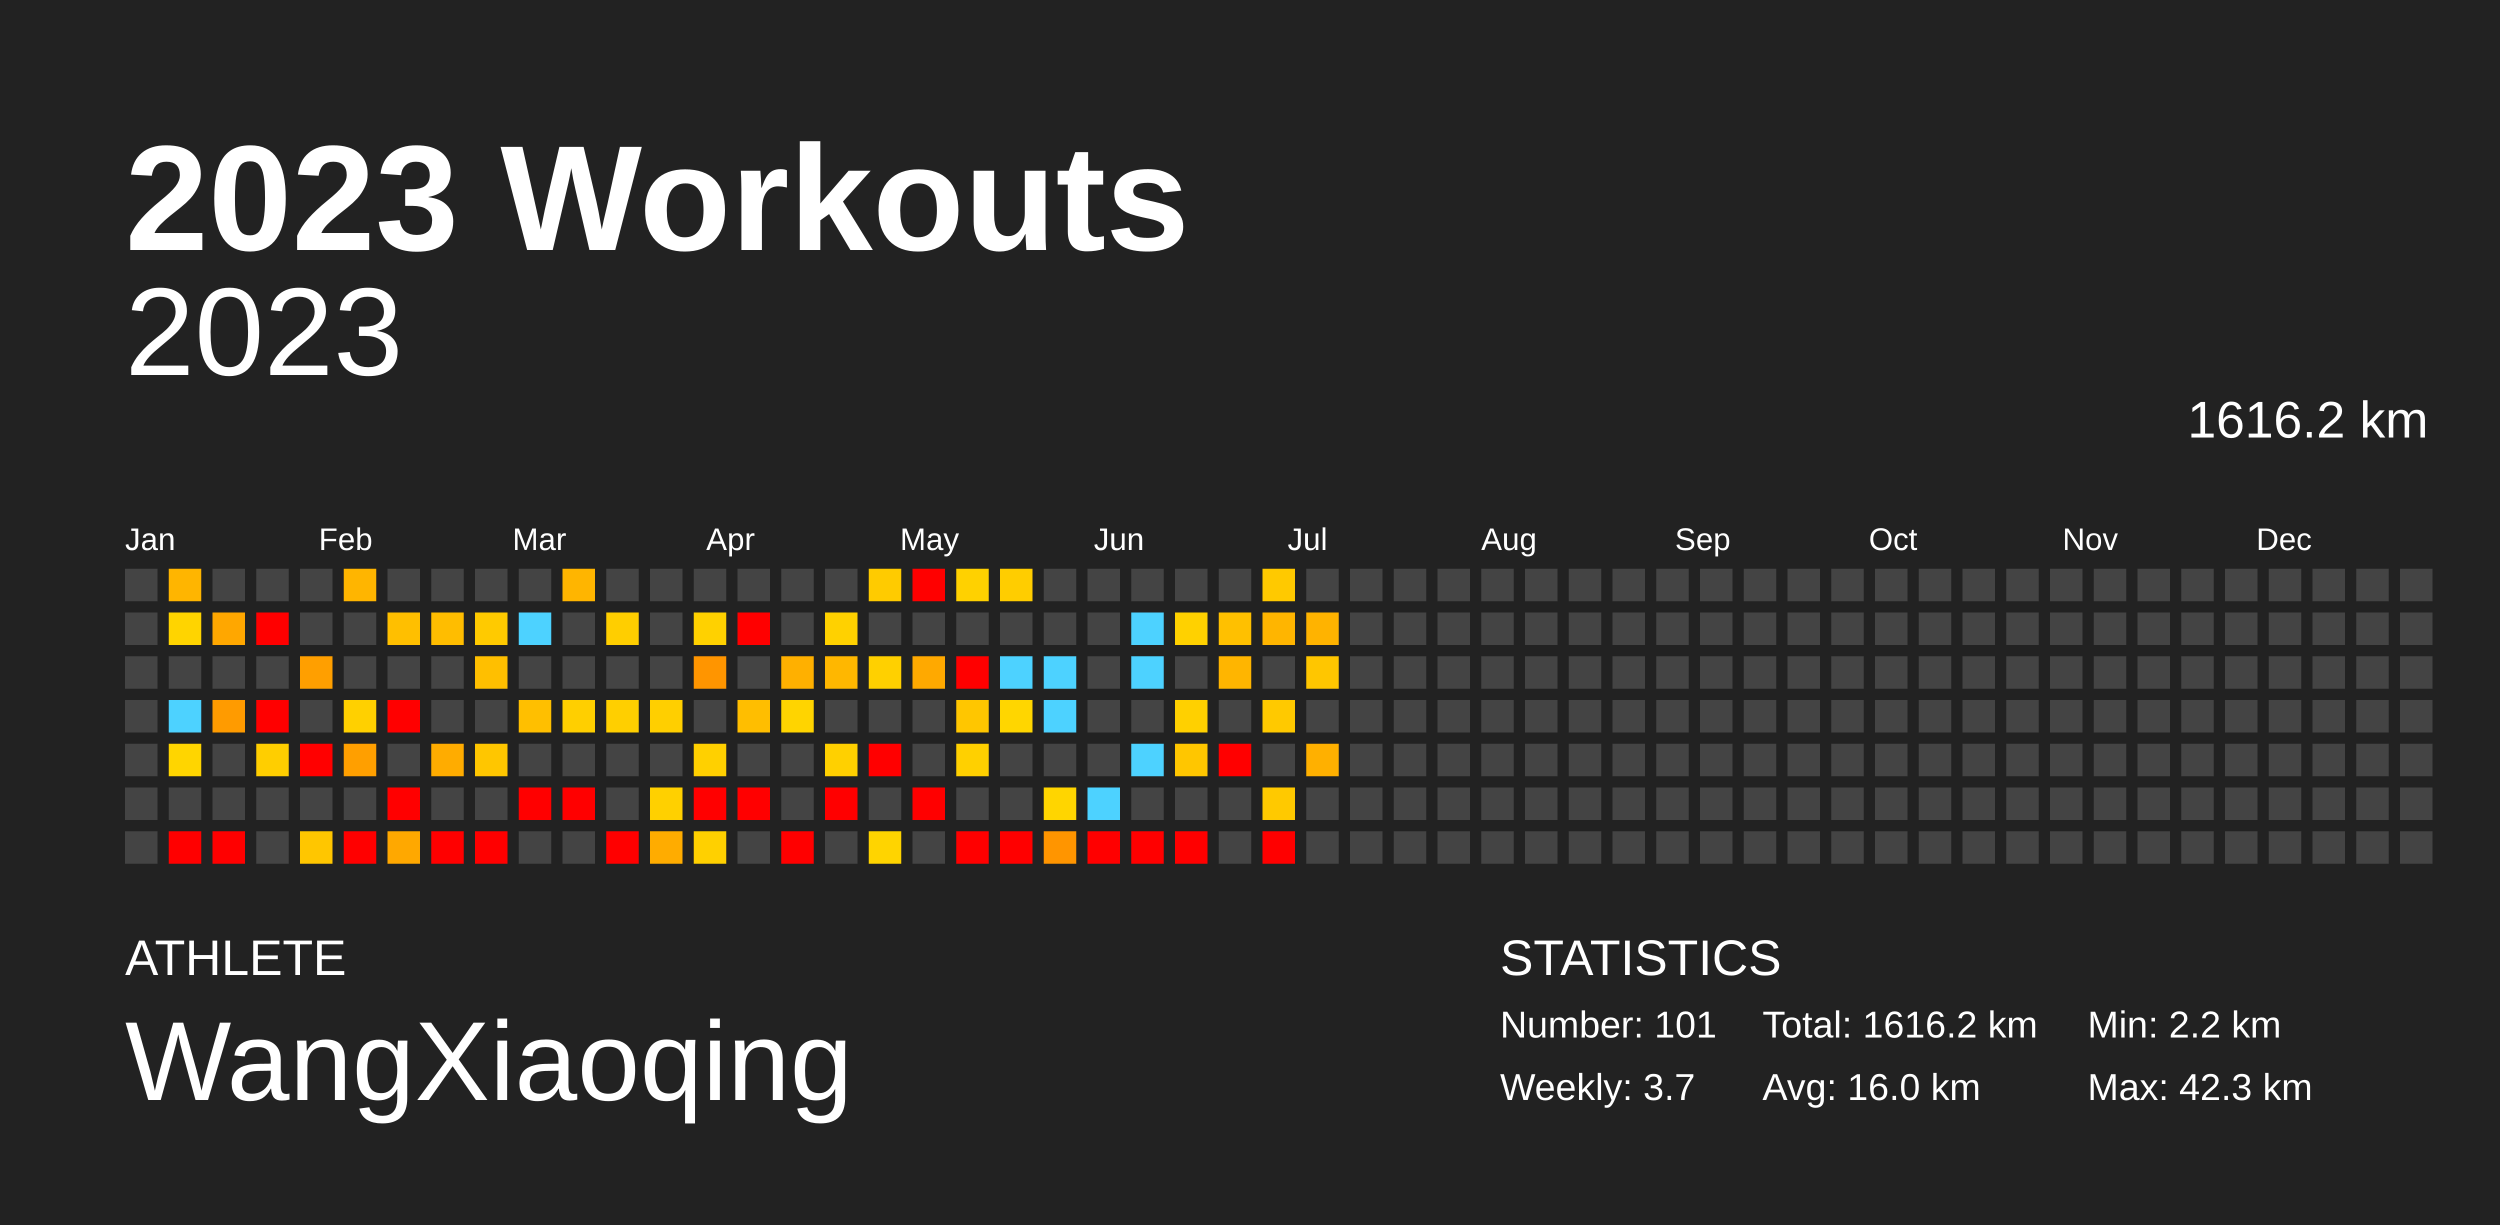
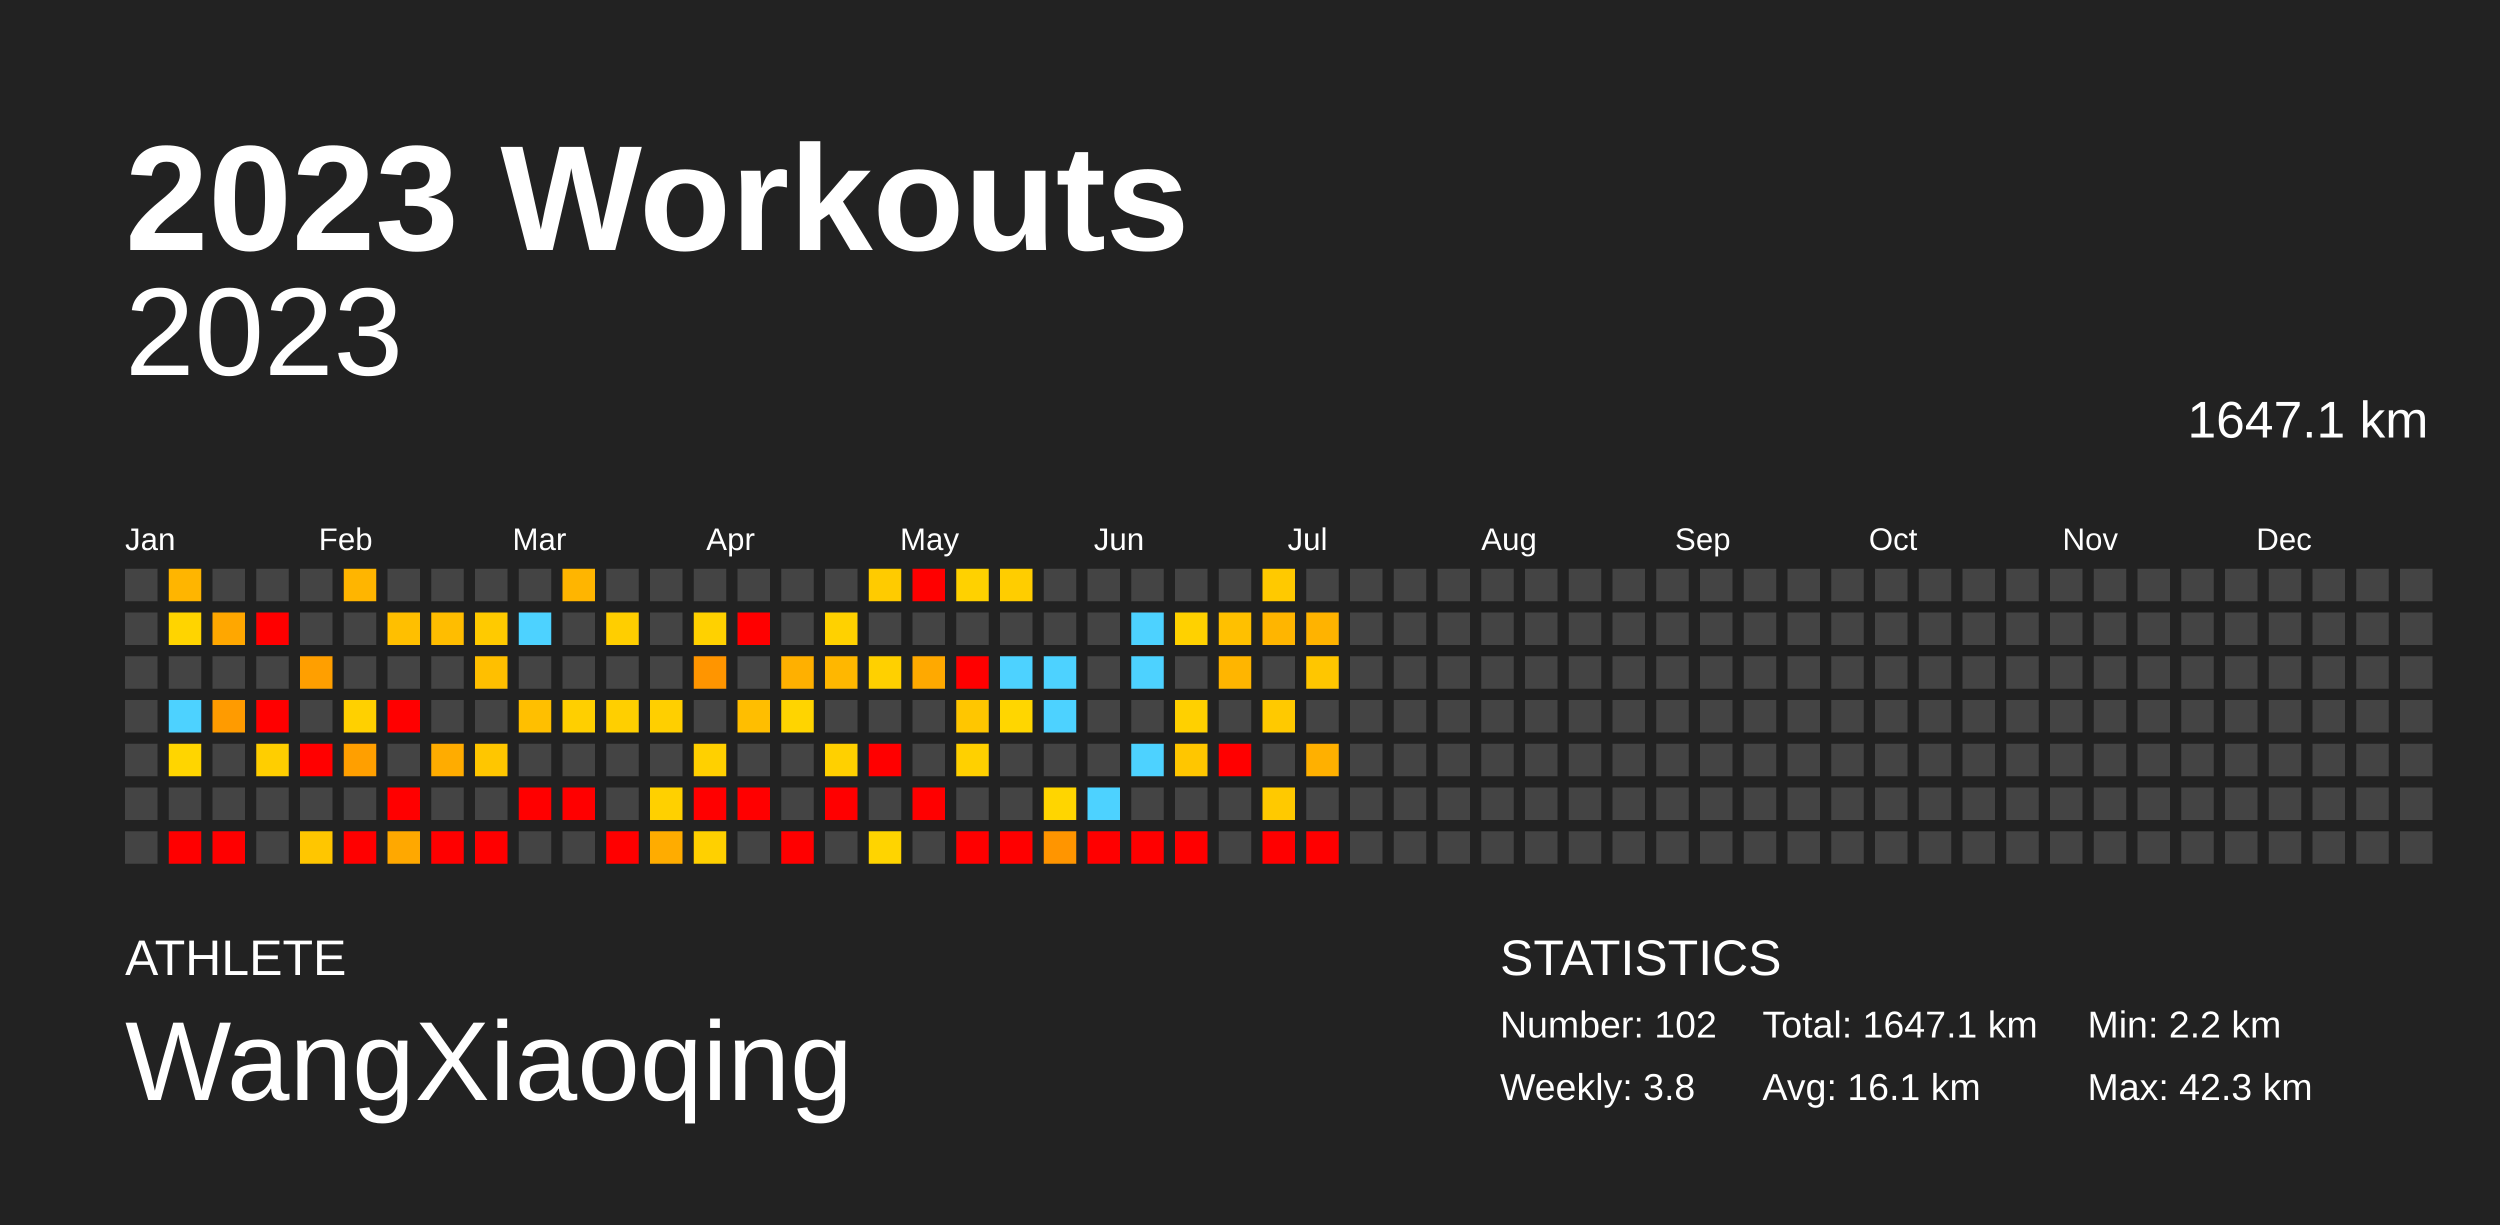
<svg xmlns="http://www.w3.org/2000/svg" baseProfile="full" height="98mm" version="1.1" viewBox="0,0,200,98" width="200mm">
  <defs />
  <rect fill="#222222" height="98" width="200" x="0" y="0" />
  <text fill="#FFFFFF" style="font-size:12px; font-family:Arial; font-weight:bold;" x="10" y="20">2023 Workouts</text>
  <text fill="#FFFFFF" style="font-size:4px; font-family:Arial" x="10" y="78">ATHLETE</text>
  <text fill="#FFFFFF" style="font-size:9px; font-family:Arial" x="10" y="88">WangXiaoqing</text>
  <text fill="#FFFFFF" style="font-size:4px; font-family:Arial" x="120" y="78">STATISTICS</text>
-   <text fill="#FFFFFF" style="font-size:3px; font-family:Arial" x="120" y="83">Number: 101</text>
-   <text fill="#FFFFFF" style="font-size:3px; font-family:Arial" x="120" y="88">Weekly: 3.7</text>
-   <text fill="#FFFFFF" style="font-size:3px; font-family:Arial" x="141" y="83">Total: 1616.2 km</text>
-   <text fill="#FFFFFF" style="font-size:3px; font-family:Arial" x="141" y="88">Avg: 16.0 km</text>
+   <text fill="#FFFFFF" style="font-size:3px; font-family:Arial" x="120" y="83">Number: 102</text>
+   <text fill="#FFFFFF" style="font-size:3px; font-family:Arial" x="120" y="88">Weekly: 3.8</text>
+   <text fill="#FFFFFF" style="font-size:3px; font-family:Arial" x="141" y="83">Total: 1647.1 km</text>
+   <text fill="#FFFFFF" style="font-size:3px; font-family:Arial" x="141" y="88">Avg: 16.1 km</text>
  <text fill="#FFFFFF" style="font-size:3px; font-family:Arial" x="167" y="83">Min: 2.2 km</text>
  <text fill="#FFFFFF" style="font-size:3px; font-family:Arial" x="167" y="88">Max: 42.3 km</text>
  <text alignment-baseline="hanging" fill="#FFFFFF" style="font-size:10.0px; font-family:Arial;" x="10" y="30">2023</text>
-   <text alignment-baseline="hanging" fill="#FFFFFF" style="font-size:4.125px; font-family:Arial;" x="175" y="35">1616.2 km</text>
+   <text alignment-baseline="hanging" fill="#FFFFFF" style="font-size:4.125px; font-family:Arial;" x="175" y="35">1647.1 km</text>
  <text fill="#FFFFFF" style="font-size:2.5px; font-family:Arial" x="10.0" y="44">Jan</text>
  <text fill="#FFFFFF" style="font-size:2.5px; font-family:Arial" x="25.5" y="44">Feb</text>
  <text fill="#FFFFFF" style="font-size:2.5px; font-family:Arial" x="41.0" y="44">Mar</text>
  <text fill="#FFFFFF" style="font-size:2.5px; font-family:Arial" x="56.5" y="44">Apr</text>
  <text fill="#FFFFFF" style="font-size:2.5px; font-family:Arial" x="72.0" y="44">May</text>
  <text fill="#FFFFFF" style="font-size:2.5px; font-family:Arial" x="87.5" y="44">Jun</text>
  <text fill="#FFFFFF" style="font-size:2.5px; font-family:Arial" x="103.0" y="44">Jul</text>
  <text fill="#FFFFFF" style="font-size:2.5px; font-family:Arial" x="118.5" y="44">Aug</text>
  <text fill="#FFFFFF" style="font-size:2.5px; font-family:Arial" x="134.0" y="44">Sep</text>
  <text fill="#FFFFFF" style="font-size:2.5px; font-family:Arial" x="149.5" y="44">Oct</text>
  <text fill="#FFFFFF" style="font-size:2.5px; font-family:Arial" x="165.0" y="44">Nov</text>
  <text fill="#FFFFFF" style="font-size:2.5px; font-family:Arial" x="180.5" y="44">Dec</text>
  <rect fill="#444444" height="2.6" width="2.6" x="10.0" y="45.5" />
  <rect fill="#444444" height="2.6" width="2.6" x="10.0" y="49.0" />
  <rect fill="#444444" height="2.6" width="2.6" x="10.0" y="52.5" />
  <rect fill="#444444" height="2.6" width="2.6" x="10.0" y="56.0" />
  <rect fill="#444444" height="2.6" width="2.6" x="10.0" y="59.5" />
  <rect fill="#444444" height="2.6" width="2.6" x="10.0" y="63.0" />
  <rect fill="#444444" height="2.6" width="2.6" x="10.0" y="66.5" />
  <rect fill="#ffb500" height="2.6" width="2.6" x="13.5" y="45.5" />
  <rect fill="#ffd400" height="2.6" width="2.6" x="13.5" y="49.0" />
  <rect fill="#444444" height="2.6" width="2.6" x="13.5" y="52.5" />
  <rect fill="#4dd2ff" height="2.6" width="2.6" x="13.5" y="56.0" />
  <rect fill="#ffd500" height="2.6" width="2.6" x="13.5" y="59.5" />
  <rect fill="#444444" height="2.6" width="2.6" x="13.5" y="63.0" />
  <rect fill="red" height="2.6" width="2.6" x="13.5" y="66.5" />
  <rect fill="#444444" height="2.6" width="2.6" x="17.0" y="45.5" />
  <rect fill="#ffa700" height="2.6" width="2.6" x="17.0" y="49.0" />
  <rect fill="#444444" height="2.6" width="2.6" x="17.0" y="52.5" />
  <rect fill="#ff9b00" height="2.6" width="2.6" x="17.0" y="56.0" />
  <rect fill="#444444" height="2.6" width="2.6" x="17.0" y="59.5" />
  <rect fill="#444444" height="2.6" width="2.6" x="17.0" y="63.0" />
  <rect fill="red" height="2.6" width="2.6" x="17.0" y="66.5" />
  <rect fill="#444444" height="2.6" width="2.6" x="20.5" y="45.5" />
  <rect fill="red" height="2.6" width="2.6" x="20.5" y="49.0" />
  <rect fill="#444444" height="2.6" width="2.6" x="20.5" y="52.5" />
  <rect fill="red" height="2.6" width="2.6" x="20.5" y="56.0" />
  <rect fill="#ffce00" height="2.6" width="2.6" x="20.5" y="59.5" />
  <rect fill="#444444" height="2.6" width="2.6" x="20.5" y="63.0" />
  <rect fill="#444444" height="2.6" width="2.6" x="20.5" y="66.5" />
  <rect fill="#444444" height="2.6" width="2.6" x="24.0" y="45.5" />
  <rect fill="#444444" height="2.6" width="2.6" x="24.0" y="49.0" />
  <rect fill="#ff9f00" height="2.6" width="2.6" x="24.0" y="52.5" />
  <rect fill="#444444" height="2.6" width="2.6" x="24.0" y="56.0" />
  <rect fill="red" height="2.6" width="2.6" x="24.0" y="59.5" />
  <rect fill="#444444" height="2.6" width="2.6" x="24.0" y="63.0" />
  <rect fill="#ffc600" height="2.6" width="2.6" x="24.0" y="66.5" />
  <rect fill="#ffb500" height="2.6" width="2.6" x="27.5" y="45.5" />
  <rect fill="#444444" height="2.6" width="2.6" x="27.5" y="49.0" />
  <rect fill="#444444" height="2.6" width="2.6" x="27.5" y="52.5" />
  <rect fill="#ffd000" height="2.6" width="2.6" x="27.5" y="56.0" />
  <rect fill="#ff9f00" height="2.6" width="2.6" x="27.5" y="59.5" />
  <rect fill="#444444" height="2.6" width="2.6" x="27.5" y="63.0" />
  <rect fill="red" height="2.6" width="2.6" x="27.5" y="66.5" />
  <rect fill="#444444" height="2.6" width="2.6" x="31.0" y="45.5" />
  <rect fill="#ffbf00" height="2.6" width="2.6" x="31.0" y="49.0" />
  <rect fill="#444444" height="2.6" width="2.6" x="31.0" y="52.5" />
  <rect fill="red" height="2.6" width="2.6" x="31.0" y="56.0" />
  <rect fill="#444444" height="2.6" width="2.6" x="31.0" y="59.5" />
  <rect fill="red" height="2.6" width="2.6" x="31.0" y="63.0" />
  <rect fill="#ffa800" height="2.6" width="2.6" x="31.0" y="66.5" />
  <rect fill="#444444" height="2.6" width="2.6" x="34.5" y="45.5" />
  <rect fill="#ffbd00" height="2.6" width="2.6" x="34.5" y="49.0" />
  <rect fill="#444444" height="2.6" width="2.6" x="34.5" y="52.5" />
  <rect fill="#444444" height="2.6" width="2.6" x="34.5" y="56.0" />
  <rect fill="#ffac00" height="2.6" width="2.6" x="34.5" y="59.5" />
  <rect fill="#444444" height="2.6" width="2.6" x="34.5" y="63.0" />
  <rect fill="red" height="2.6" width="2.6" x="34.5" y="66.5" />
  <rect fill="#444444" height="2.6" width="2.6" x="38.0" y="45.5" />
  <rect fill="#ffca00" height="2.6" width="2.6" x="38.0" y="49.0" />
  <rect fill="#ffbf00" height="2.6" width="2.6" x="38.0" y="52.5" />
  <rect fill="#444444" height="2.6" width="2.6" x="38.0" y="56.0" />
  <rect fill="#ffc600" height="2.6" width="2.6" x="38.0" y="59.5" />
  <rect fill="#444444" height="2.6" width="2.6" x="38.0" y="63.0" />
  <rect fill="red" height="2.6" width="2.6" x="38.0" y="66.5" />
  <rect fill="#444444" height="2.6" width="2.6" x="41.5" y="45.5" />
  <rect fill="#4dd2ff" height="2.6" width="2.6" x="41.5" y="49.0" />
  <rect fill="#444444" height="2.6" width="2.6" x="41.5" y="52.5" />
  <rect fill="#ffbf00" height="2.6" width="2.6" x="41.5" y="56.0" />
  <rect fill="#444444" height="2.6" width="2.6" x="41.5" y="59.5" />
  <rect fill="red" height="2.6" width="2.6" x="41.5" y="63.0" />
  <rect fill="#444444" height="2.6" width="2.6" x="41.5" y="66.5" />
  <rect fill="#ffb500" height="2.6" width="2.6" x="45.0" y="45.5" />
  <rect fill="#444444" height="2.6" width="2.6" x="45.0" y="49.0" />
  <rect fill="#444444" height="2.6" width="2.6" x="45.0" y="52.5" />
  <rect fill="#ffcf00" height="2.6" width="2.6" x="45.0" y="56.0" />
  <rect fill="#444444" height="2.6" width="2.6" x="45.0" y="59.5" />
  <rect fill="red" height="2.6" width="2.6" x="45.0" y="63.0" />
  <rect fill="#444444" height="2.6" width="2.6" x="45.0" y="66.5" />
  <rect fill="#444444" height="2.6" width="2.6" x="48.5" y="45.5" />
  <rect fill="#ffce00" height="2.6" width="2.6" x="48.5" y="49.0" />
  <rect fill="#444444" height="2.6" width="2.6" x="48.5" y="52.5" />
  <rect fill="#ffcf00" height="2.6" width="2.6" x="48.5" y="56.0" />
  <rect fill="#444444" height="2.6" width="2.6" x="48.5" y="59.5" />
  <rect fill="#444444" height="2.6" width="2.6" x="48.5" y="63.0" />
  <rect fill="red" height="2.6" width="2.6" x="48.5" y="66.5" />
  <rect fill="#444444" height="2.6" width="2.6" x="52.0" y="45.5" />
  <rect fill="#444444" height="2.6" width="2.6" x="52.0" y="49.0" />
  <rect fill="#444444" height="2.6" width="2.6" x="52.0" y="52.5" />
  <rect fill="#ffcf00" height="2.6" width="2.6" x="52.0" y="56.0" />
  <rect fill="#444444" height="2.6" width="2.6" x="52.0" y="59.5" />
  <rect fill="#ffd000" height="2.6" width="2.6" x="52.0" y="63.0" />
  <rect fill="#ffac00" height="2.6" width="2.6" x="52.0" y="66.5" />
  <rect fill="#444444" height="2.6" width="2.6" x="55.5" y="45.5" />
  <rect fill="#ffd100" height="2.6" width="2.6" x="55.5" y="49.0" />
  <rect fill="#ff9500" height="2.6" width="2.6" x="55.5" y="52.5" />
  <rect fill="#444444" height="2.6" width="2.6" x="55.5" y="56.0" />
  <rect fill="#ffd000" height="2.6" width="2.6" x="55.5" y="59.5" />
  <rect fill="red" height="2.6" width="2.6" x="55.5" y="63.0" />
  <rect fill="#ffd000" height="2.6" width="2.6" x="55.5" y="66.5" />
  <rect fill="#444444" height="2.6" width="2.6" x="59.0" y="45.5" />
  <rect fill="red" height="2.6" width="2.6" x="59.0" y="49.0" />
  <rect fill="#444444" height="2.6" width="2.6" x="59.0" y="52.5" />
  <rect fill="#ffbe00" height="2.6" width="2.6" x="59.0" y="56.0" />
  <rect fill="#444444" height="2.6" width="2.6" x="59.0" y="59.5" />
  <rect fill="red" height="2.6" width="2.6" x="59.0" y="63.0" />
  <rect fill="#444444" height="2.6" width="2.6" x="59.0" y="66.5" />
  <rect fill="#444444" height="2.6" width="2.6" x="62.5" y="45.5" />
  <rect fill="#444444" height="2.6" width="2.6" x="62.5" y="49.0" />
  <rect fill="#ffb000" height="2.6" width="2.6" x="62.5" y="52.5" />
  <rect fill="#ffd400" height="2.6" width="2.6" x="62.5" y="56.0" />
  <rect fill="#444444" height="2.6" width="2.6" x="62.5" y="59.5" />
  <rect fill="#444444" height="2.6" width="2.6" x="62.5" y="63.0" />
  <rect fill="red" height="2.6" width="2.6" x="62.5" y="66.5" />
  <rect fill="#444444" height="2.6" width="2.6" x="66.0" y="45.5" />
  <rect fill="#ffd100" height="2.6" width="2.6" x="66.0" y="49.0" />
  <rect fill="#ffb700" height="2.6" width="2.6" x="66.0" y="52.5" />
  <rect fill="#444444" height="2.6" width="2.6" x="66.0" y="56.0" />
  <rect fill="#ffd000" height="2.6" width="2.6" x="66.0" y="59.5" />
  <rect fill="red" height="2.6" width="2.6" x="66.0" y="63.0" />
  <rect fill="#444444" height="2.6" width="2.6" x="66.0" y="66.5" />
  <rect fill="#ffcb00" height="2.6" width="2.6" x="69.5" y="45.5" />
  <rect fill="#444444" height="2.6" width="2.6" x="69.5" y="49.0" />
  <rect fill="#ffd000" height="2.6" width="2.6" x="69.5" y="52.5" />
  <rect fill="#444444" height="2.6" width="2.6" x="69.5" y="56.0" />
  <rect fill="red" height="2.6" width="2.6" x="69.5" y="59.5" />
  <rect fill="#444444" height="2.6" width="2.6" x="69.5" y="63.0" />
  <rect fill="#ffd400" height="2.6" width="2.6" x="69.5" y="66.5" />
  <rect fill="red" height="2.6" width="2.6" x="73.0" y="45.5" />
  <rect fill="#444444" height="2.6" width="2.6" x="73.0" y="49.0" />
  <rect fill="#ffa900" height="2.6" width="2.6" x="73.0" y="52.5" />
  <rect fill="#444444" height="2.6" width="2.6" x="73.0" y="56.0" />
  <rect fill="#444444" height="2.6" width="2.6" x="73.0" y="59.5" />
  <rect fill="red" height="2.6" width="2.6" x="73.0" y="63.0" />
  <rect fill="#444444" height="2.6" width="2.6" x="73.0" y="66.5" />
  <rect fill="#ffd100" height="2.6" width="2.6" x="76.5" y="45.5" />
  <rect fill="#444444" height="2.6" width="2.6" x="76.5" y="49.0" />
  <rect fill="red" height="2.6" width="2.6" x="76.5" y="52.5" />
  <rect fill="#ffc600" height="2.6" width="2.6" x="76.5" y="56.0" />
  <rect fill="#ffd000" height="2.6" width="2.6" x="76.5" y="59.5" />
  <rect fill="#444444" height="2.6" width="2.6" x="76.5" y="63.0" />
  <rect fill="red" height="2.6" width="2.6" x="76.5" y="66.5" />
  <rect fill="#ffcd00" height="2.6" width="2.6" x="80.0" y="45.5" />
  <rect fill="#444444" height="2.6" width="2.6" x="80.0" y="49.0" />
  <rect fill="#4dd2ff" height="2.6" width="2.6" x="80.0" y="52.5" />
  <rect fill="#ffd600" height="2.6" width="2.6" x="80.0" y="56.0" />
  <rect fill="#444444" height="2.6" width="2.6" x="80.0" y="59.5" />
  <rect fill="#444444" height="2.6" width="2.6" x="80.0" y="63.0" />
  <rect fill="red" height="2.6" width="2.6" x="80.0" y="66.5" />
  <rect fill="#444444" height="2.6" width="2.6" x="83.5" y="45.5" />
  <rect fill="#444444" height="2.6" width="2.6" x="83.5" y="49.0" />
  <rect fill="#4dd2ff" height="2.6" width="2.6" x="83.5" y="52.5" />
  <rect fill="#4dd2ff" height="2.6" width="2.6" x="83.5" y="56.0" />
  <rect fill="#444444" height="2.6" width="2.6" x="83.5" y="59.5" />
  <rect fill="#ffd500" height="2.6" width="2.6" x="83.5" y="63.0" />
  <rect fill="#ff9500" height="2.6" width="2.6" x="83.5" y="66.5" />
  <rect fill="#444444" height="2.6" width="2.6" x="87.0" y="45.5" />
  <rect fill="#444444" height="2.6" width="2.6" x="87.0" y="49.0" />
  <rect fill="#444444" height="2.6" width="2.6" x="87.0" y="52.5" />
  <rect fill="#444444" height="2.6" width="2.6" x="87.0" y="56.0" />
  <rect fill="#444444" height="2.6" width="2.6" x="87.0" y="59.5" />
  <rect fill="#4dd2ff" height="2.6" width="2.6" x="87.0" y="63.0" />
  <rect fill="red" height="2.6" width="2.6" x="87.0" y="66.5" />
  <rect fill="#444444" height="2.6" width="2.6" x="90.5" y="45.5" />
  <rect fill="#4dd2ff" height="2.6" width="2.6" x="90.5" y="49.0" />
  <rect fill="#4dd2ff" height="2.6" width="2.6" x="90.5" y="52.5" />
  <rect fill="#444444" height="2.6" width="2.6" x="90.5" y="56.0" />
  <rect fill="#4dd2ff" height="2.6" width="2.6" x="90.5" y="59.5" />
  <rect fill="#444444" height="2.6" width="2.6" x="90.5" y="63.0" />
  <rect fill="red" height="2.6" width="2.6" x="90.5" y="66.5" />
  <rect fill="#444444" height="2.6" width="2.6" x="94.0" y="45.5" />
  <rect fill="#ffd100" height="2.6" width="2.6" x="94.0" y="49.0" />
  <rect fill="#444444" height="2.6" width="2.6" x="94.0" y="52.5" />
  <rect fill="#ffd000" height="2.6" width="2.6" x="94.0" y="56.0" />
  <rect fill="#ffc600" height="2.6" width="2.6" x="94.0" y="59.5" />
  <rect fill="#444444" height="2.6" width="2.6" x="94.0" y="63.0" />
  <rect fill="red" height="2.6" width="2.6" x="94.0" y="66.5" />
  <rect fill="#444444" height="2.6" width="2.6" x="97.5" y="45.5" />
  <rect fill="#ffc000" height="2.6" width="2.6" x="97.5" y="49.0" />
  <rect fill="#ffb500" height="2.6" width="2.6" x="97.5" y="52.5" />
  <rect fill="#444444" height="2.6" width="2.6" x="97.5" y="56.0" />
  <rect fill="red" height="2.6" width="2.6" x="97.5" y="59.5" />
  <rect fill="#444444" height="2.6" width="2.6" x="97.5" y="63.0" />
  <rect fill="#444444" height="2.6" width="2.6" x="97.5" y="66.5" />
  <rect fill="#ffc900" height="2.6" width="2.6" x="101.0" y="45.5" />
  <rect fill="#ffb500" height="2.6" width="2.6" x="101.0" y="49.0" />
  <rect fill="#444444" height="2.6" width="2.6" x="101.0" y="52.5" />
  <rect fill="#ffc900" height="2.6" width="2.6" x="101.0" y="56.0" />
  <rect fill="#444444" height="2.6" width="2.6" x="101.0" y="59.5" />
  <rect fill="#ffc900" height="2.6" width="2.6" x="101.0" y="63.0" />
  <rect fill="red" height="2.6" width="2.6" x="101.0" y="66.5" />
  <rect fill="#444444" height="2.6" width="2.6" x="104.5" y="45.5" />
  <rect fill="#ffb300" height="2.6" width="2.6" x="104.5" y="49.0" />
  <rect fill="#ffc600" height="2.6" width="2.6" x="104.5" y="52.5" />
  <rect fill="#444444" height="2.6" width="2.6" x="104.5" y="56.0" />
  <rect fill="#ffb000" height="2.6" width="2.6" x="104.5" y="59.5" />
  <rect fill="#444444" height="2.6" width="2.6" x="104.5" y="63.0" />
-   <rect fill="#444444" height="2.6" width="2.6" x="104.5" y="66.5" />
+   <rect fill="red" height="2.6" width="2.6" x="104.5" y="66.5" />
  <rect fill="#444444" height="2.6" width="2.6" x="108.0" y="45.5" />
  <rect fill="#444444" height="2.6" width="2.6" x="108.0" y="49.0" />
  <rect fill="#444444" height="2.6" width="2.6" x="108.0" y="52.5" />
  <rect fill="#444444" height="2.6" width="2.6" x="108.0" y="56.0" />
  <rect fill="#444444" height="2.6" width="2.6" x="108.0" y="59.5" />
  <rect fill="#444444" height="2.6" width="2.6" x="108.0" y="63.0" />
  <rect fill="#444444" height="2.6" width="2.6" x="108.0" y="66.5" />
  <rect fill="#444444" height="2.6" width="2.6" x="111.5" y="45.5" />
  <rect fill="#444444" height="2.6" width="2.6" x="111.5" y="49.0" />
  <rect fill="#444444" height="2.6" width="2.6" x="111.5" y="52.5" />
  <rect fill="#444444" height="2.6" width="2.6" x="111.5" y="56.0" />
  <rect fill="#444444" height="2.6" width="2.6" x="111.5" y="59.5" />
  <rect fill="#444444" height="2.6" width="2.6" x="111.5" y="63.0" />
  <rect fill="#444444" height="2.6" width="2.6" x="111.5" y="66.5" />
  <rect fill="#444444" height="2.6" width="2.6" x="115.0" y="45.5" />
  <rect fill="#444444" height="2.6" width="2.6" x="115.0" y="49.0" />
  <rect fill="#444444" height="2.6" width="2.6" x="115.0" y="52.5" />
  <rect fill="#444444" height="2.6" width="2.6" x="115.0" y="56.0" />
  <rect fill="#444444" height="2.6" width="2.6" x="115.0" y="59.5" />
  <rect fill="#444444" height="2.6" width="2.6" x="115.0" y="63.0" />
  <rect fill="#444444" height="2.6" width="2.6" x="115.0" y="66.5" />
  <rect fill="#444444" height="2.6" width="2.6" x="118.5" y="45.5" />
  <rect fill="#444444" height="2.6" width="2.6" x="118.5" y="49.0" />
  <rect fill="#444444" height="2.6" width="2.6" x="118.5" y="52.5" />
  <rect fill="#444444" height="2.6" width="2.6" x="118.5" y="56.0" />
  <rect fill="#444444" height="2.6" width="2.6" x="118.5" y="59.5" />
  <rect fill="#444444" height="2.6" width="2.6" x="118.5" y="63.0" />
  <rect fill="#444444" height="2.6" width="2.6" x="118.5" y="66.5" />
  <rect fill="#444444" height="2.6" width="2.6" x="122.0" y="45.5" />
  <rect fill="#444444" height="2.6" width="2.6" x="122.0" y="49.0" />
  <rect fill="#444444" height="2.6" width="2.6" x="122.0" y="52.5" />
  <rect fill="#444444" height="2.6" width="2.6" x="122.0" y="56.0" />
  <rect fill="#444444" height="2.6" width="2.6" x="122.0" y="59.5" />
  <rect fill="#444444" height="2.6" width="2.6" x="122.0" y="63.0" />
  <rect fill="#444444" height="2.6" width="2.6" x="122.0" y="66.5" />
  <rect fill="#444444" height="2.6" width="2.6" x="125.5" y="45.5" />
  <rect fill="#444444" height="2.6" width="2.6" x="125.5" y="49.0" />
  <rect fill="#444444" height="2.6" width="2.6" x="125.5" y="52.5" />
  <rect fill="#444444" height="2.6" width="2.6" x="125.5" y="56.0" />
  <rect fill="#444444" height="2.6" width="2.6" x="125.5" y="59.5" />
  <rect fill="#444444" height="2.6" width="2.6" x="125.5" y="63.0" />
  <rect fill="#444444" height="2.6" width="2.6" x="125.5" y="66.5" />
  <rect fill="#444444" height="2.6" width="2.6" x="129.0" y="45.5" />
  <rect fill="#444444" height="2.6" width="2.6" x="129.0" y="49.0" />
  <rect fill="#444444" height="2.6" width="2.6" x="129.0" y="52.5" />
  <rect fill="#444444" height="2.6" width="2.6" x="129.0" y="56.0" />
  <rect fill="#444444" height="2.6" width="2.6" x="129.0" y="59.5" />
  <rect fill="#444444" height="2.6" width="2.6" x="129.0" y="63.0" />
  <rect fill="#444444" height="2.6" width="2.6" x="129.0" y="66.5" />
  <rect fill="#444444" height="2.6" width="2.6" x="132.5" y="45.5" />
  <rect fill="#444444" height="2.6" width="2.6" x="132.5" y="49.0" />
  <rect fill="#444444" height="2.6" width="2.6" x="132.5" y="52.5" />
  <rect fill="#444444" height="2.6" width="2.6" x="132.5" y="56.0" />
  <rect fill="#444444" height="2.6" width="2.6" x="132.5" y="59.5" />
  <rect fill="#444444" height="2.6" width="2.6" x="132.5" y="63.0" />
  <rect fill="#444444" height="2.6" width="2.6" x="132.5" y="66.5" />
  <rect fill="#444444" height="2.6" width="2.6" x="136.0" y="45.5" />
  <rect fill="#444444" height="2.6" width="2.6" x="136.0" y="49.0" />
  <rect fill="#444444" height="2.6" width="2.6" x="136.0" y="52.5" />
  <rect fill="#444444" height="2.6" width="2.6" x="136.0" y="56.0" />
  <rect fill="#444444" height="2.6" width="2.6" x="136.0" y="59.5" />
  <rect fill="#444444" height="2.6" width="2.6" x="136.0" y="63.0" />
  <rect fill="#444444" height="2.6" width="2.6" x="136.0" y="66.5" />
  <rect fill="#444444" height="2.6" width="2.6" x="139.5" y="45.5" />
  <rect fill="#444444" height="2.6" width="2.6" x="139.5" y="49.0" />
  <rect fill="#444444" height="2.6" width="2.6" x="139.5" y="52.5" />
  <rect fill="#444444" height="2.6" width="2.6" x="139.5" y="56.0" />
  <rect fill="#444444" height="2.6" width="2.6" x="139.5" y="59.5" />
  <rect fill="#444444" height="2.6" width="2.6" x="139.5" y="63.0" />
  <rect fill="#444444" height="2.6" width="2.6" x="139.5" y="66.5" />
  <rect fill="#444444" height="2.6" width="2.6" x="143.0" y="45.5" />
  <rect fill="#444444" height="2.6" width="2.6" x="143.0" y="49.0" />
  <rect fill="#444444" height="2.6" width="2.6" x="143.0" y="52.5" />
  <rect fill="#444444" height="2.6" width="2.6" x="143.0" y="56.0" />
  <rect fill="#444444" height="2.6" width="2.6" x="143.0" y="59.5" />
  <rect fill="#444444" height="2.6" width="2.6" x="143.0" y="63.0" />
  <rect fill="#444444" height="2.6" width="2.6" x="143.0" y="66.5" />
  <rect fill="#444444" height="2.6" width="2.6" x="146.5" y="45.5" />
  <rect fill="#444444" height="2.6" width="2.6" x="146.5" y="49.0" />
  <rect fill="#444444" height="2.6" width="2.6" x="146.5" y="52.5" />
  <rect fill="#444444" height="2.6" width="2.6" x="146.5" y="56.0" />
  <rect fill="#444444" height="2.6" width="2.6" x="146.5" y="59.5" />
  <rect fill="#444444" height="2.6" width="2.6" x="146.5" y="63.0" />
  <rect fill="#444444" height="2.6" width="2.6" x="146.5" y="66.5" />
  <rect fill="#444444" height="2.6" width="2.6" x="150.0" y="45.5" />
  <rect fill="#444444" height="2.6" width="2.6" x="150.0" y="49.0" />
  <rect fill="#444444" height="2.6" width="2.6" x="150.0" y="52.5" />
  <rect fill="#444444" height="2.6" width="2.6" x="150.0" y="56.0" />
  <rect fill="#444444" height="2.6" width="2.6" x="150.0" y="59.5" />
  <rect fill="#444444" height="2.6" width="2.6" x="150.0" y="63.0" />
  <rect fill="#444444" height="2.6" width="2.6" x="150.0" y="66.5" />
  <rect fill="#444444" height="2.6" width="2.6" x="153.5" y="45.5" />
  <rect fill="#444444" height="2.6" width="2.6" x="153.5" y="49.0" />
  <rect fill="#444444" height="2.6" width="2.6" x="153.5" y="52.5" />
  <rect fill="#444444" height="2.6" width="2.6" x="153.5" y="56.0" />
  <rect fill="#444444" height="2.6" width="2.6" x="153.5" y="59.5" />
  <rect fill="#444444" height="2.6" width="2.6" x="153.5" y="63.0" />
  <rect fill="#444444" height="2.6" width="2.6" x="153.5" y="66.5" />
  <rect fill="#444444" height="2.6" width="2.6" x="157.0" y="45.5" />
  <rect fill="#444444" height="2.6" width="2.6" x="157.0" y="49.0" />
  <rect fill="#444444" height="2.6" width="2.6" x="157.0" y="52.5" />
  <rect fill="#444444" height="2.6" width="2.6" x="157.0" y="56.0" />
  <rect fill="#444444" height="2.6" width="2.6" x="157.0" y="59.5" />
  <rect fill="#444444" height="2.6" width="2.6" x="157.0" y="63.0" />
  <rect fill="#444444" height="2.6" width="2.6" x="157.0" y="66.5" />
  <rect fill="#444444" height="2.6" width="2.6" x="160.5" y="45.5" />
  <rect fill="#444444" height="2.6" width="2.6" x="160.5" y="49.0" />
  <rect fill="#444444" height="2.6" width="2.6" x="160.5" y="52.5" />
  <rect fill="#444444" height="2.6" width="2.6" x="160.5" y="56.0" />
  <rect fill="#444444" height="2.6" width="2.6" x="160.5" y="59.5" />
  <rect fill="#444444" height="2.6" width="2.6" x="160.5" y="63.0" />
  <rect fill="#444444" height="2.6" width="2.6" x="160.5" y="66.5" />
  <rect fill="#444444" height="2.6" width="2.6" x="164.0" y="45.5" />
  <rect fill="#444444" height="2.6" width="2.6" x="164.0" y="49.0" />
  <rect fill="#444444" height="2.6" width="2.6" x="164.0" y="52.5" />
  <rect fill="#444444" height="2.6" width="2.6" x="164.0" y="56.0" />
  <rect fill="#444444" height="2.6" width="2.6" x="164.0" y="59.5" />
  <rect fill="#444444" height="2.6" width="2.6" x="164.0" y="63.0" />
  <rect fill="#444444" height="2.6" width="2.6" x="164.0" y="66.5" />
  <rect fill="#444444" height="2.6" width="2.6" x="167.5" y="45.5" />
  <rect fill="#444444" height="2.6" width="2.6" x="167.5" y="49.0" />
  <rect fill="#444444" height="2.6" width="2.6" x="167.5" y="52.5" />
  <rect fill="#444444" height="2.6" width="2.6" x="167.5" y="56.0" />
  <rect fill="#444444" height="2.6" width="2.6" x="167.5" y="59.5" />
  <rect fill="#444444" height="2.6" width="2.6" x="167.5" y="63.0" />
  <rect fill="#444444" height="2.6" width="2.6" x="167.5" y="66.5" />
  <rect fill="#444444" height="2.6" width="2.6" x="171.0" y="45.5" />
  <rect fill="#444444" height="2.6" width="2.6" x="171.0" y="49.0" />
  <rect fill="#444444" height="2.6" width="2.6" x="171.0" y="52.5" />
  <rect fill="#444444" height="2.6" width="2.6" x="171.0" y="56.0" />
  <rect fill="#444444" height="2.6" width="2.6" x="171.0" y="59.5" />
  <rect fill="#444444" height="2.6" width="2.6" x="171.0" y="63.0" />
  <rect fill="#444444" height="2.6" width="2.6" x="171.0" y="66.5" />
  <rect fill="#444444" height="2.6" width="2.6" x="174.5" y="45.5" />
  <rect fill="#444444" height="2.6" width="2.6" x="174.5" y="49.0" />
  <rect fill="#444444" height="2.6" width="2.6" x="174.5" y="52.5" />
  <rect fill="#444444" height="2.6" width="2.6" x="174.5" y="56.0" />
  <rect fill="#444444" height="2.6" width="2.6" x="174.5" y="59.5" />
  <rect fill="#444444" height="2.6" width="2.6" x="174.5" y="63.0" />
  <rect fill="#444444" height="2.6" width="2.6" x="174.5" y="66.5" />
  <rect fill="#444444" height="2.6" width="2.6" x="178.0" y="45.5" />
  <rect fill="#444444" height="2.6" width="2.6" x="178.0" y="49.0" />
  <rect fill="#444444" height="2.6" width="2.6" x="178.0" y="52.5" />
  <rect fill="#444444" height="2.6" width="2.6" x="178.0" y="56.0" />
  <rect fill="#444444" height="2.6" width="2.6" x="178.0" y="59.5" />
  <rect fill="#444444" height="2.6" width="2.6" x="178.0" y="63.0" />
  <rect fill="#444444" height="2.6" width="2.6" x="178.0" y="66.5" />
  <rect fill="#444444" height="2.6" width="2.6" x="181.5" y="45.5" />
  <rect fill="#444444" height="2.6" width="2.6" x="181.5" y="49.0" />
  <rect fill="#444444" height="2.6" width="2.6" x="181.5" y="52.5" />
  <rect fill="#444444" height="2.6" width="2.6" x="181.5" y="56.0" />
  <rect fill="#444444" height="2.6" width="2.6" x="181.5" y="59.5" />
  <rect fill="#444444" height="2.6" width="2.6" x="181.5" y="63.0" />
  <rect fill="#444444" height="2.6" width="2.6" x="181.5" y="66.5" />
  <rect fill="#444444" height="2.6" width="2.6" x="185.0" y="45.5" />
  <rect fill="#444444" height="2.6" width="2.6" x="185.0" y="49.0" />
  <rect fill="#444444" height="2.6" width="2.6" x="185.0" y="52.5" />
  <rect fill="#444444" height="2.6" width="2.6" x="185.0" y="56.0" />
  <rect fill="#444444" height="2.6" width="2.6" x="185.0" y="59.5" />
  <rect fill="#444444" height="2.6" width="2.6" x="185.0" y="63.0" />
  <rect fill="#444444" height="2.6" width="2.6" x="185.0" y="66.5" />
  <rect fill="#444444" height="2.6" width="2.6" x="188.5" y="45.5" />
  <rect fill="#444444" height="2.6" width="2.6" x="188.5" y="49.0" />
  <rect fill="#444444" height="2.6" width="2.6" x="188.5" y="52.5" />
  <rect fill="#444444" height="2.6" width="2.6" x="188.5" y="56.0" />
  <rect fill="#444444" height="2.6" width="2.6" x="188.5" y="59.5" />
  <rect fill="#444444" height="2.6" width="2.6" x="188.5" y="63.0" />
  <rect fill="#444444" height="2.6" width="2.6" x="188.5" y="66.5" />
  <rect fill="#444444" height="2.6" width="2.6" x="192.0" y="45.5" />
  <rect fill="#444444" height="2.6" width="2.6" x="192.0" y="49.0" />
  <rect fill="#444444" height="2.6" width="2.6" x="192.0" y="52.5" />
  <rect fill="#444444" height="2.6" width="2.6" x="192.0" y="56.0" />
  <rect fill="#444444" height="2.6" width="2.6" x="192.0" y="59.5" />
  <rect fill="#444444" height="2.6" width="2.6" x="192.0" y="63.0" />
  <rect fill="#444444" height="2.6" width="2.6" x="192.0" y="66.5" />
</svg>
